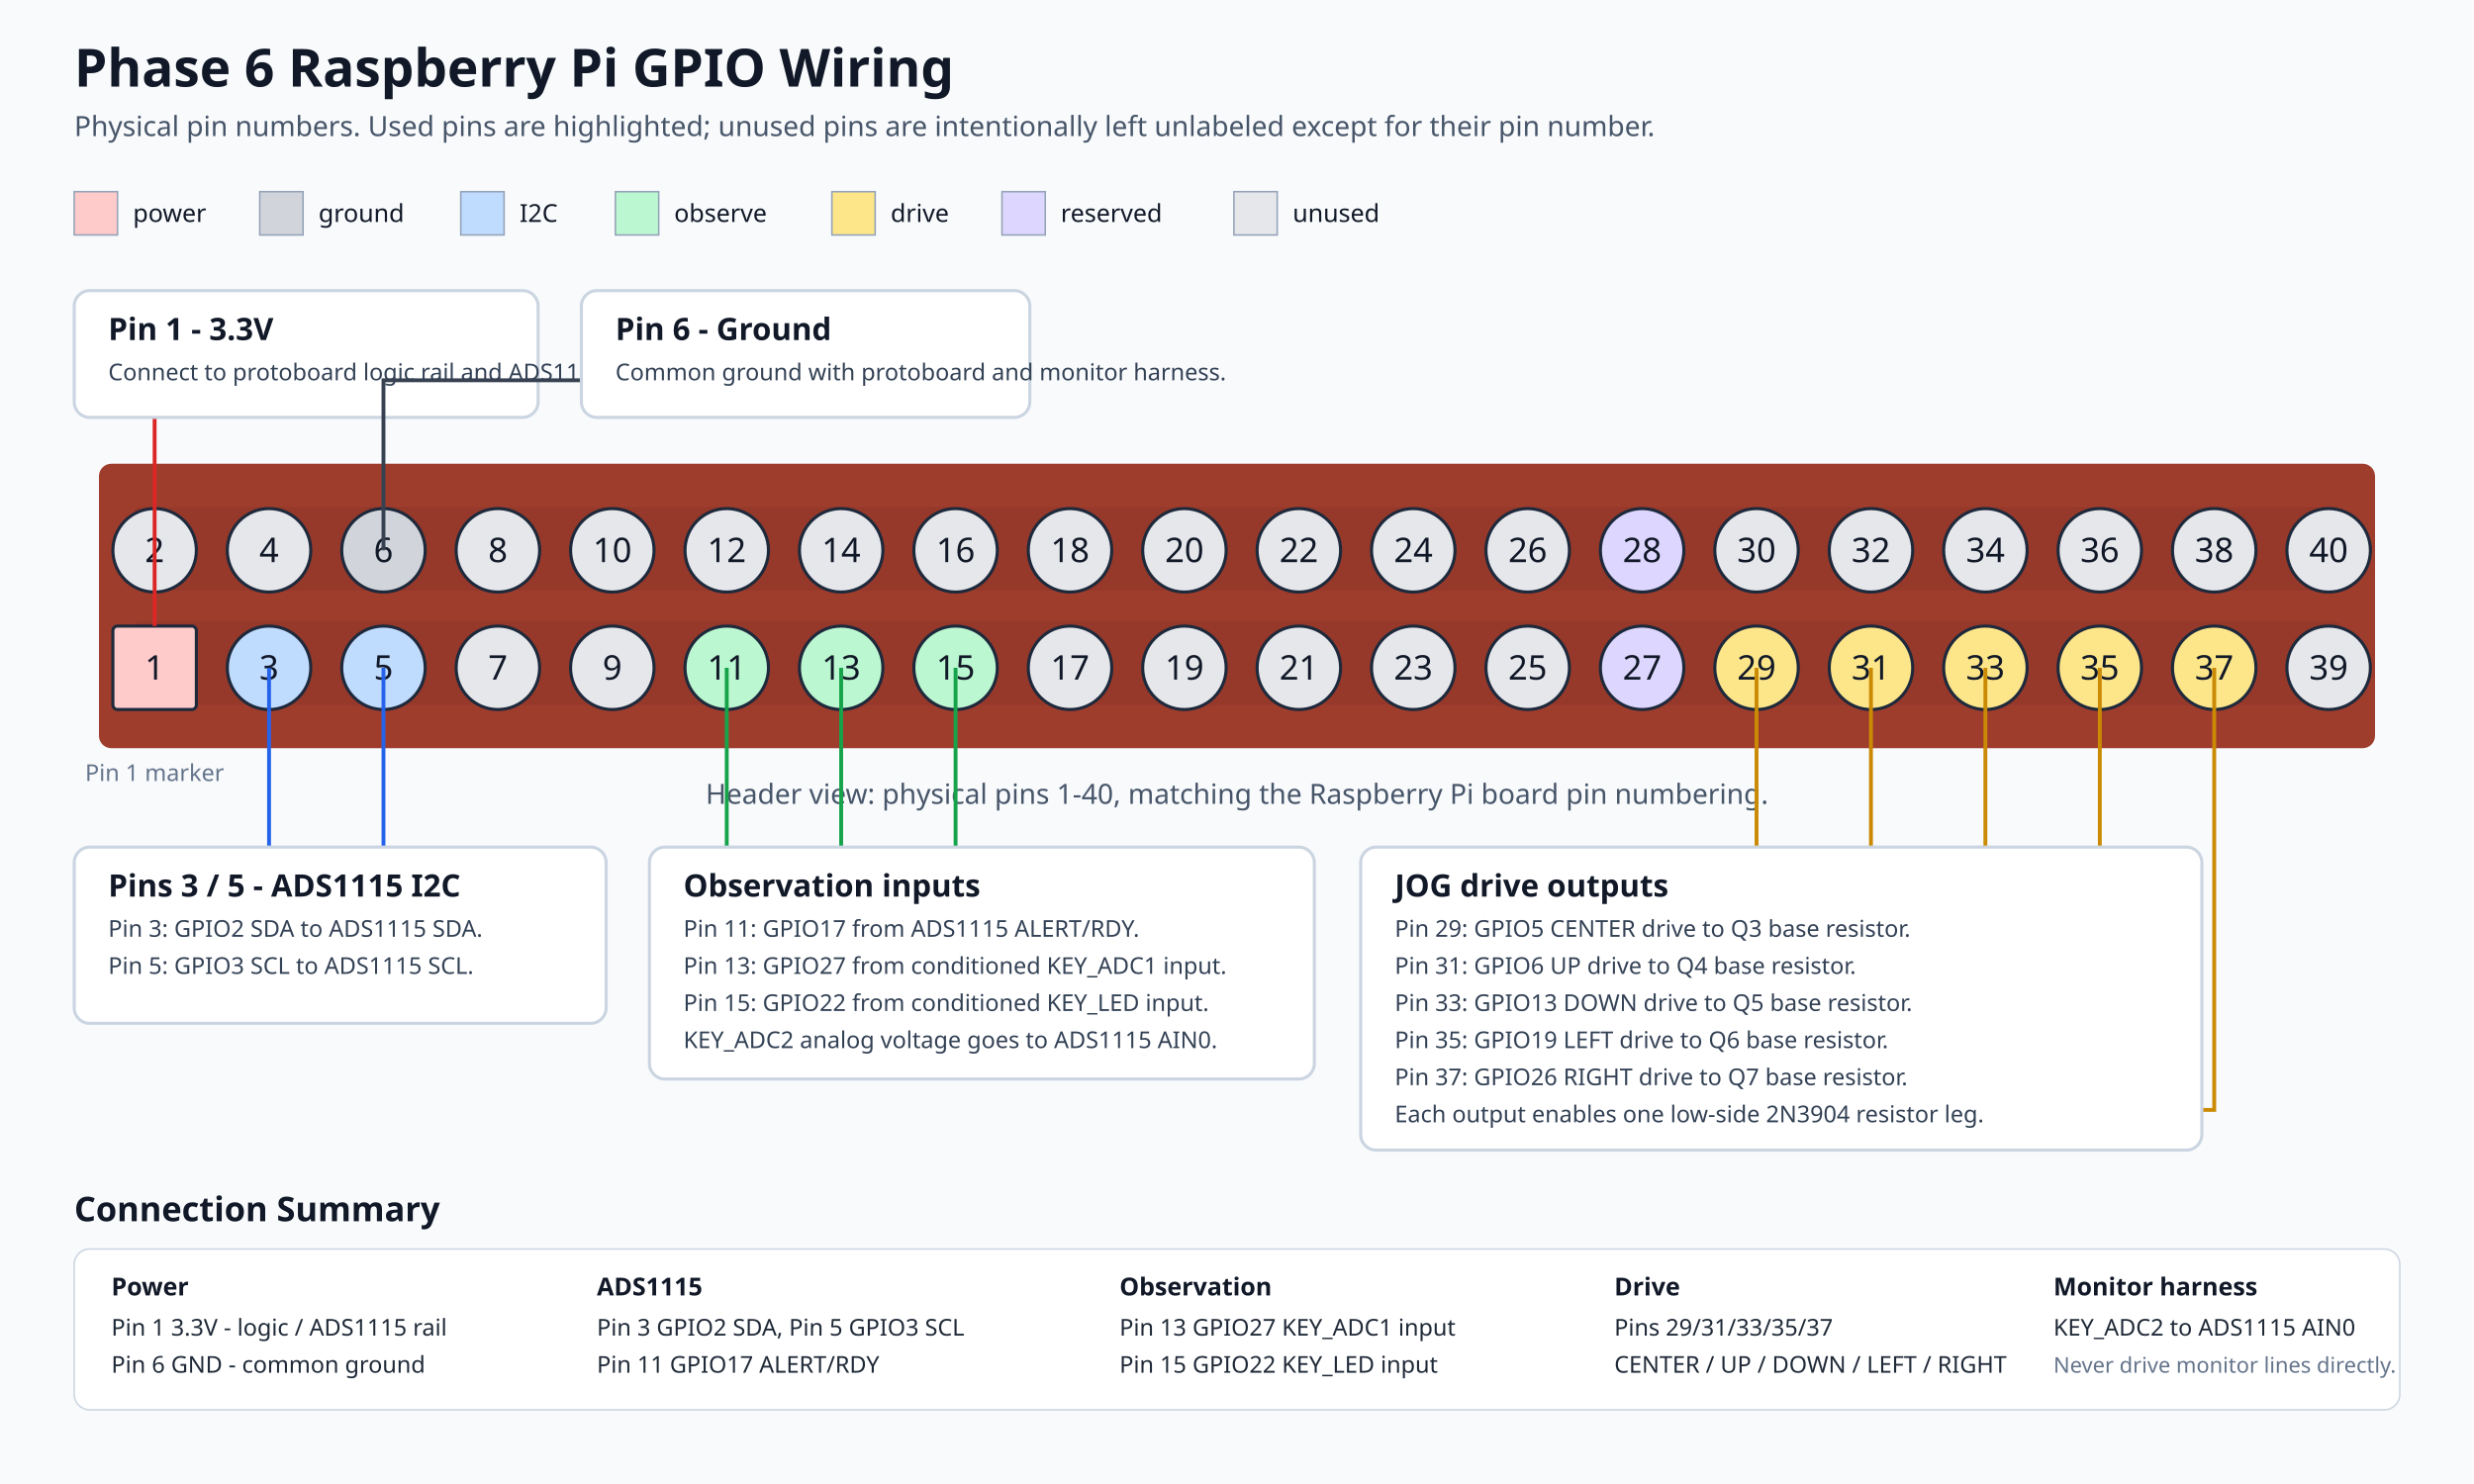
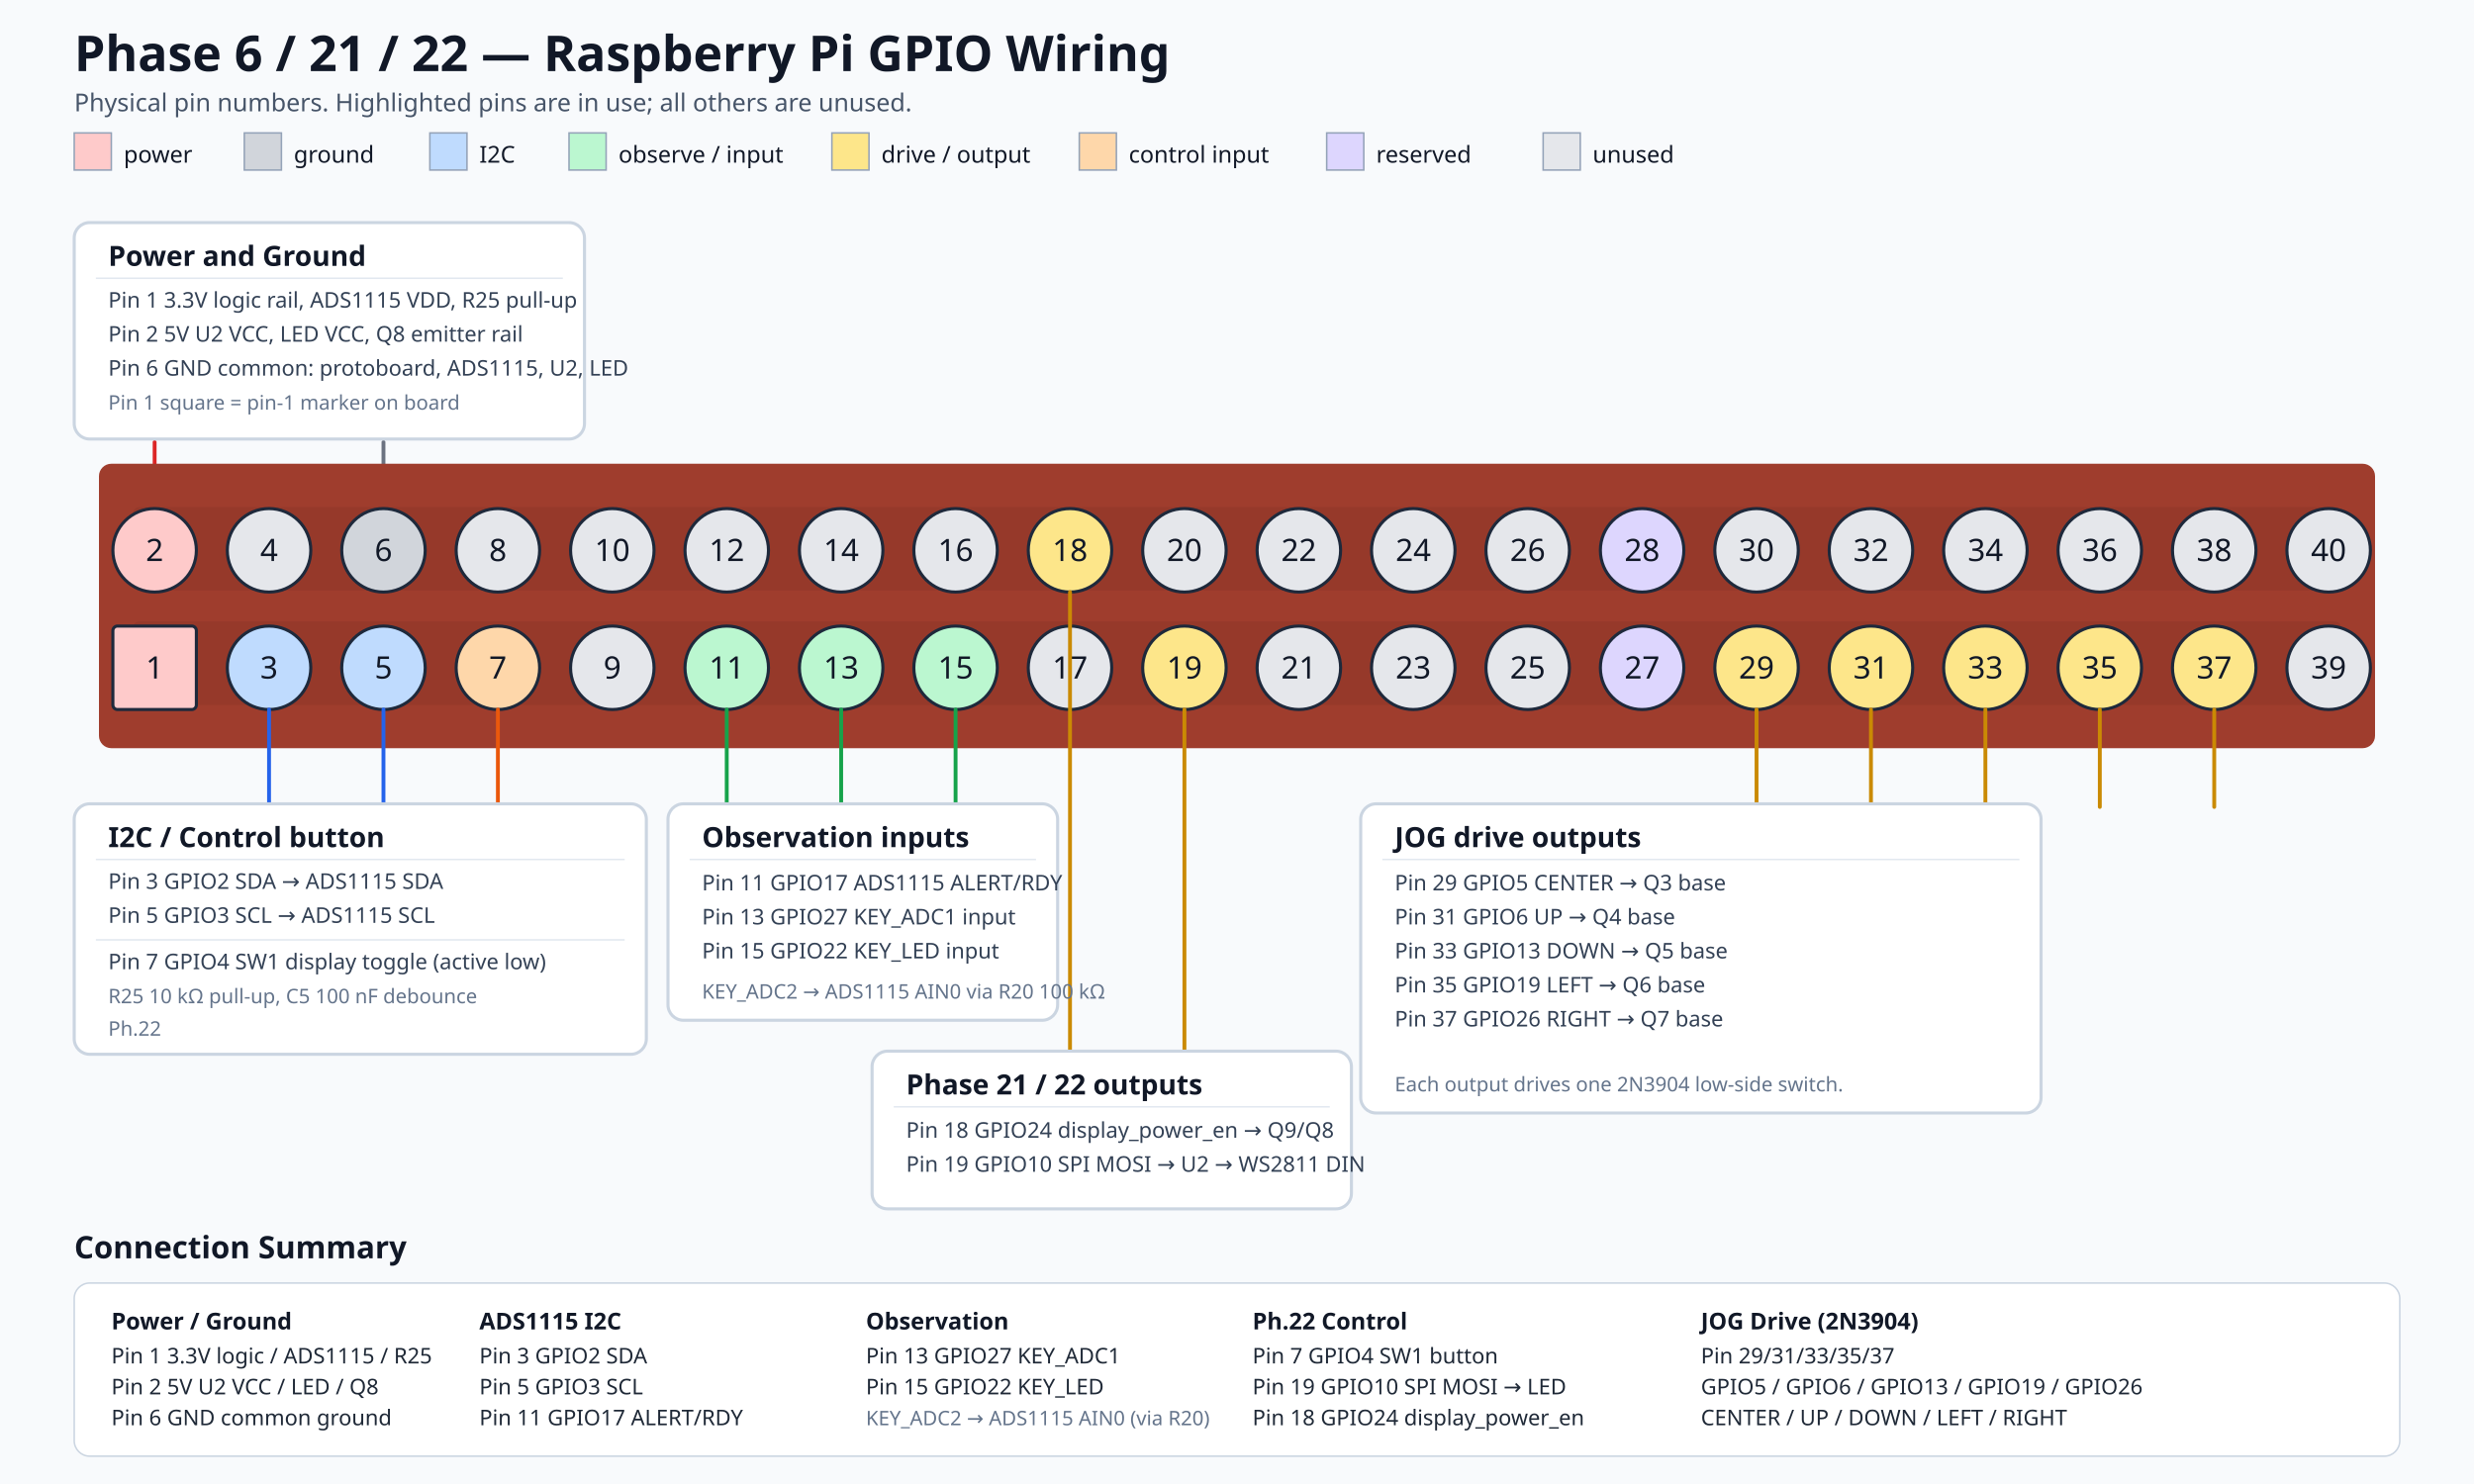
<svg xmlns="http://www.w3.org/2000/svg" width="1600" height="960" viewBox="0 0 1600 960" role="img" aria-labelledby="title desc">
  <defs>
    <style>
-       .bg { fill: #f8fafc; }
-       .title { font: 34px sans-serif; font-weight: 800; fill: #111827; }
-       .subtitle { font: 18px sans-serif; fill: #475569; }
-       .header-body { fill: #9f3d2d; }
-       .row-bg { fill: #7f2f24; opacity: 0.28; }
-       .pin { stroke: #1e293b; stroke-width: 2; }
-       .pin-num { font: 22px sans-serif; fill: #111827; text-anchor: middle; dominant-baseline: middle; }
-       .pin-small { font: 15px sans-serif; fill: #64748b; text-anchor: middle; dominant-baseline: middle; }
-       .unused { fill: #e5e7eb; }
-       .power { fill: #fecaca; }
-       .ground { fill: #d1d5db; }
-       .i2c { fill: #bfdbfe; }
-       .observe { fill: #bbf7d0; }
-       .drive { fill: #fde68a; }
-       .reserved { fill: #ddd6fe; }
-       .callout { fill: #ffffff; stroke: #cbd5e1; stroke-width: 2; }
-       .callout-title { font: 20px sans-serif; font-weight: 800; fill: #111827; }
-       .callout-sub { font: 15px sans-serif; fill: #334155; }
-       .wire { fill: none; stroke: #334155; stroke-width: 2.5; }
-       .wire-power { stroke: #dc2626; }
-       .wire-ground { stroke: #374151; }
-       .wire-i2c { stroke: #2563eb; }
-       .wire-observe { stroke: #16a34a; }
-       .wire-drive { stroke: #ca8a04; }
-       .section { font: 22px sans-serif; font-weight: 800; fill: #111827; }
-       .table-head { font: 16px sans-serif; font-weight: 800; fill: #111827; }
-       .table-text { font: 15px sans-serif; fill: #1f2937; }
-       .table-muted { font: 14px sans-serif; fill: #64748b; }
-       .legend-label { font: 16px sans-serif; fill: #111827; dominant-baseline: middle; }
+       .bg            { fill: #f8fafc; }
+       .title         { font: 32px sans-serif; font-weight: 800; fill: #111827; }
+       .subtitle      { font: 16px sans-serif; fill: #475569; }
+       .header-body   { fill: #9f3d2d; }
+       .row-bg        { fill: #7f2f24; opacity: 0.28; }
+       .pin           { stroke: #1e293b; stroke-width: 2; }
+       .pin-num       { font: 20px sans-serif; fill: #111827; text-anchor: middle; dominant-baseline: middle; }
+       .unused        { fill: #e5e7eb; }
+       .power         { fill: #fecaca; }
+       .ground        { fill: #d1d5db; }
+       .i2c           { fill: #bfdbfe; }
+       .observe       { fill: #bbf7d0; }
+       .drive         { fill: #fde68a; }
+       .reserved      { fill: #ddd6fe; }
+       .control       { fill: #fed7aa; }
+       .callout       { fill: #ffffff; stroke: #cbd5e1; stroke-width: 2; }
+       .callout-title { font: 18px sans-serif; font-weight: 800; fill: #111827; }
+       .callout-sub   { font: 14px sans-serif; fill: #334155; }
+       .callout-dim   { font: 13px sans-serif; fill: #64748b; }
+       .callout-rule  { stroke: #e2e8f0; stroke-width: 1; }
+       .wire          { fill: none; stroke-width: 2.5; stroke-linecap: round; }
+       .wire-power    { stroke: #dc2626; }
+       .wire-ground   { stroke: #6b7280; }
+       .wire-i2c      { stroke: #2563eb; }
+       .wire-observe  { stroke: #16a34a; }
+       .wire-drive    { stroke: #ca8a04; }
+       .wire-control  { stroke: #ea580c; }
+       .section       { font: 20px sans-serif; font-weight: 800; fill: #111827; }
+       .table-head    { font: 15px sans-serif; font-weight: 800; fill: #111827; }
+       .table-text    { font: 14px sans-serif; fill: #1f2937; }
+       .table-muted   { font: 13px sans-serif; fill: #64748b; }
+       .legend-label  { font: 15px sans-serif; fill: #111827; dominant-baseline: middle; }
    </style>
  </defs>
  <rect class="bg" width="1600" height="960" />
-   <text x="48" y="56" class="title">Phase 6 Raspberry Pi GPIO Wiring</text>
-   <text x="48" y="88" class="subtitle">Physical pin numbers. Used pins are highlighted; unused pins are intentionally left unlabeled except for their pin number.</text>
+   <text x="48" y="46" class="title">Phase 6 / 21 / 22 — Raspberry Pi GPIO Wiring</text>
+   <text x="48" y="72" class="subtitle">Physical pin numbers. Highlighted pins are in use; all others are unused.</text>
+   <g transform="translate(48 100)">
+     <rect x="0" y="-14" width="24" height="24" class="power" stroke="#94a3b8" />
+     <text x="32" y="0" class="legend-label">power</text>
+     <rect x="110" y="-14" width="24" height="24" class="ground" stroke="#94a3b8" />
+     <text x="142" y="0" class="legend-label">ground</text>
+     <rect x="230" y="-14" width="24" height="24" class="i2c" stroke="#94a3b8" />
+     <text x="262" y="0" class="legend-label">I2C</text>
+     <rect x="320" y="-14" width="24" height="24" class="observe" stroke="#94a3b8" />
+     <text x="352" y="0" class="legend-label">observe / input</text>
+     <rect x="490" y="-14" width="24" height="24" class="drive" stroke="#94a3b8" />
+     <text x="522" y="0" class="legend-label">drive / output</text>
+     <rect x="650" y="-14" width="24" height="24" class="control" stroke="#94a3b8" />
+     <text x="682" y="0" class="legend-label">control input</text>
+     <rect x="810" y="-14" width="24" height="24" class="reserved" stroke="#94a3b8" />
+     <text x="842" y="0" class="legend-label">reserved</text>
+     <rect x="950" y="-14" width="24" height="24" class="unused" stroke="#94a3b8" />
+     <text x="982" y="0" class="legend-label">unused</text>
+   </g>
+   <path d="M100 405 L100 286" class="wire wire-power" />
+   <path d="M248 329 L248 286" class="wire wire-ground" />
+   <rect x="48" y="144" width="330" height="140" rx="10" class="callout" />
+   <text x="70" y="172" class="callout-title">Power and Ground</text>
+   <line x1="62" y1="180" x2="364" y2="180" class="callout-rule" />
+   <text x="70" y="199" class="callout-sub">Pin 1  3.3V  logic rail, ADS1115 VDD, R25 pull-up</text>
+   <text x="70" y="221" class="callout-sub">Pin 2  5V    U2 VCC, LED VCC, Q8 emitter rail</text>
+   <text x="70" y="243" class="callout-sub">Pin 6  GND   common: protoboard, ADS1115, U2, LED</text>
+   <text x="70" y="265" class="callout-dim">Pin 1 square = pin-1 marker on board</text>
  <rect x="64" y="300" width="1472" height="184" rx="8" class="header-body" />
  <rect x="86" y="328" width="1428" height="54" rx="4" class="row-bg" />
  <rect x="86" y="402" width="1428" height="54" rx="4" class="row-bg" />
-   <g id="even-row">
-     <circle cx="100" cy="356" r="27" class="pin unused" />
-     <text x="100" y="356" class="pin-num">2</text>
-     <circle cx="174" cy="356" r="27" class="pin unused" />
-     <text x="174" y="356" class="pin-num">4</text>
-     <circle cx="248" cy="356" r="27" class="pin ground" />
-     <text x="248" y="356" class="pin-num">6</text>
-     <circle cx="322" cy="356" r="27" class="pin unused" />
-     <text x="322" y="356" class="pin-num">8</text>
-     <circle cx="396" cy="356" r="27" class="pin unused" />
-     <text x="396" y="356" class="pin-num">10</text>
-     <circle cx="470" cy="356" r="27" class="pin unused" />
-     <text x="470" y="356" class="pin-num">12</text>
-     <circle cx="544" cy="356" r="27" class="pin unused" />
-     <text x="544" y="356" class="pin-num">14</text>
-     <circle cx="618" cy="356" r="27" class="pin unused" />
-     <text x="618" y="356" class="pin-num">16</text>
-     <circle cx="692" cy="356" r="27" class="pin unused" />
-     <text x="692" y="356" class="pin-num">18</text>
-     <circle cx="766" cy="356" r="27" class="pin unused" />
-     <text x="766" y="356" class="pin-num">20</text>
-     <circle cx="840" cy="356" r="27" class="pin unused" />
-     <text x="840" y="356" class="pin-num">22</text>
-     <circle cx="914" cy="356" r="27" class="pin unused" />
-     <text x="914" y="356" class="pin-num">24</text>
-     <circle cx="988" cy="356" r="27" class="pin unused" />
-     <text x="988" y="356" class="pin-num">26</text>
-     <circle cx="1062" cy="356" r="27" class="pin reserved" />
-     <text x="1062" y="356" class="pin-num">28</text>
-     <circle cx="1136" cy="356" r="27" class="pin unused" />
-     <text x="1136" y="356" class="pin-num">30</text>
-     <circle cx="1210" cy="356" r="27" class="pin unused" />
-     <text x="1210" y="356" class="pin-num">32</text>
-     <circle cx="1284" cy="356" r="27" class="pin unused" />
-     <text x="1284" y="356" class="pin-num">34</text>
-     <circle cx="1358" cy="356" r="27" class="pin unused" />
-     <text x="1358" y="356" class="pin-num">36</text>
-     <circle cx="1432" cy="356" r="27" class="pin unused" />
-     <text x="1432" y="356" class="pin-num">38</text>
-     <circle cx="1506" cy="356" r="27" class="pin unused" />
-     <text x="1506" y="356" class="pin-num">40</text>
-   </g>
-   <g id="odd-row">
-     <rect x="73" y="405" width="54" height="54" rx="3" class="pin power" />
-     <text x="100" y="432" class="pin-num">1</text>
-     <circle cx="174" cy="432" r="27" class="pin i2c" />
-     <text x="174" y="432" class="pin-num">3</text>
-     <circle cx="248" cy="432" r="27" class="pin i2c" />
-     <text x="248" y="432" class="pin-num">5</text>
-     <circle cx="322" cy="432" r="27" class="pin unused" />
-     <text x="322" y="432" class="pin-num">7</text>
-     <circle cx="396" cy="432" r="27" class="pin unused" />
-     <text x="396" y="432" class="pin-num">9</text>
-     <circle cx="470" cy="432" r="27" class="pin observe" />
-     <text x="470" y="432" class="pin-num">11</text>
-     <circle cx="544" cy="432" r="27" class="pin observe" />
-     <text x="544" y="432" class="pin-num">13</text>
-     <circle cx="618" cy="432" r="27" class="pin observe" />
-     <text x="618" y="432" class="pin-num">15</text>
-     <circle cx="692" cy="432" r="27" class="pin unused" />
-     <text x="692" y="432" class="pin-num">17</text>
-     <circle cx="766" cy="432" r="27" class="pin unused" />
-     <text x="766" y="432" class="pin-num">19</text>
-     <circle cx="840" cy="432" r="27" class="pin unused" />
-     <text x="840" y="432" class="pin-num">21</text>
-     <circle cx="914" cy="432" r="27" class="pin unused" />
-     <text x="914" y="432" class="pin-num">23</text>
-     <circle cx="988" cy="432" r="27" class="pin unused" />
-     <text x="988" y="432" class="pin-num">25</text>
-     <circle cx="1062" cy="432" r="27" class="pin reserved" />
-     <text x="1062" y="432" class="pin-num">27</text>
-     <circle cx="1136" cy="432" r="27" class="pin drive" />
-     <text x="1136" y="432" class="pin-num">29</text>
-     <circle cx="1210" cy="432" r="27" class="pin drive" />
-     <text x="1210" y="432" class="pin-num">31</text>
-     <circle cx="1284" cy="432" r="27" class="pin drive" />
-     <text x="1284" y="432" class="pin-num">33</text>
-     <circle cx="1358" cy="432" r="27" class="pin drive" />
-     <text x="1358" y="432" class="pin-num">35</text>
-     <circle cx="1432" cy="432" r="27" class="pin drive" />
-     <text x="1432" y="432" class="pin-num">37</text>
-     <circle cx="1506" cy="432" r="27" class="pin unused" />
-     <text x="1506" y="432" class="pin-num">39</text>
-   </g>
-   <text x="100" y="500" class="pin-small">Pin 1 marker</text>
-   <text x="800" y="520" class="subtitle" text-anchor="middle">Header view: physical pins 1-40, matching the Raspberry Pi board pin numbering.</text>
-   <path d="M100 405 L100 246 L86 246" class="wire wire-power" />
-   <rect x="48" y="188" width="300" height="82" rx="10" class="callout" />
-   <text x="70" y="220" class="callout-title">Pin 1 - 3.3V</text>
-   <text x="70" y="246" class="callout-sub">Connect to protoboard logic rail and ADS1115 VDD.</text>
-   <path d="M248 356 L248 246 L392 246" class="wire wire-ground" />
-   <rect x="376" y="188" width="290" height="82" rx="10" class="callout" />
-   <text x="398" y="220" class="callout-title">Pin 6 - Ground</text>
-   <text x="398" y="246" class="callout-sub">Common ground with protoboard and monitor harness.</text>
-   <path d="M174 432 L174 590 L90 590" class="wire wire-i2c" />
-   <path d="M248 432 L248 632 L90 632" class="wire wire-i2c" />
-   <rect x="48" y="548" width="344" height="114" rx="10" class="callout" />
-   <text x="70" y="580" class="callout-title">Pins 3 / 5 - ADS1115 I2C</text>
-   <text x="70" y="606" class="callout-sub">Pin 3: GPIO2 SDA to ADS1115 SDA.</text>
-   <text x="70" y="630" class="callout-sub">Pin 5: GPIO3 SCL to ADS1115 SCL.</text>
-   <path d="M470 432 L470 590 L444 590" class="wire wire-observe" />
-   <path d="M544 432 L544 632 L444 632" class="wire wire-observe" />
-   <path d="M618 432 L618 674 L444 674" class="wire wire-observe" />
-   <rect x="420" y="548" width="430" height="150" rx="10" class="callout" />
-   <text x="442" y="580" class="callout-title">Observation inputs</text>
-   <text x="442" y="606" class="callout-sub">Pin 11: GPIO17 from ADS1115 ALERT/RDY.</text>
-   <text x="442" y="630" class="callout-sub">Pin 13: GPIO27 from conditioned KEY_ADC1 input.</text>
-   <text x="442" y="654" class="callout-sub">Pin 15: GPIO22 from conditioned KEY_LED input.</text>
-   <text x="442" y="678" class="callout-sub">KEY_ADC2 analog voltage goes to ADS1115 AIN0.</text>
-   <path d="M1136 432 L1136 590 L904 590" class="wire wire-drive" />
-   <path d="M1210 432 L1210 622 L904 622" class="wire wire-drive" />
-   <path d="M1284 432 L1284 654 L904 654" class="wire wire-drive" />
-   <path d="M1358 432 L1358 686 L904 686" class="wire wire-drive" />
-   <path d="M1432 432 L1432 718 L904 718" class="wire wire-drive" />
-   <rect x="880" y="548" width="544" height="196" rx="10" class="callout" />
-   <text x="902" y="580" class="callout-title">JOG drive outputs</text>
-   <text x="902" y="606" class="callout-sub">Pin 29: GPIO5 CENTER drive to Q3 base resistor.</text>
-   <text x="902" y="630" class="callout-sub">Pin 31: GPIO6 UP drive to Q4 base resistor.</text>
-   <text x="902" y="654" class="callout-sub">Pin 33: GPIO13 DOWN drive to Q5 base resistor.</text>
-   <text x="902" y="678" class="callout-sub">Pin 35: GPIO19 LEFT drive to Q6 base resistor.</text>
-   <text x="902" y="702" class="callout-sub">Pin 37: GPIO26 RIGHT drive to Q7 base resistor.</text>
-   <text x="902" y="726" class="callout-sub">Each output enables one low-side 2N3904 resistor leg.</text>
-   <text x="48" y="790" class="section">Connection Summary</text>
-   <rect x="48" y="808" width="1504" height="104" rx="10" fill="#ffffff" stroke="#cbd5e1" />
-   <text x="72" y="838" class="table-head">Power</text>
-   <text x="72" y="864" class="table-text">Pin 1 3.3V - logic / ADS1115 rail</text>
-   <text x="72" y="888" class="table-text">Pin 6 GND - common ground</text>
-   <text x="386" y="838" class="table-head">ADS1115</text>
-   <text x="386" y="864" class="table-text">Pin 3 GPIO2 SDA, Pin 5 GPIO3 SCL</text>
-   <text x="386" y="888" class="table-text">Pin 11 GPIO17 ALERT/RDY</text>
-   <text x="724" y="838" class="table-head">Observation</text>
-   <text x="724" y="864" class="table-text">Pin 13 GPIO27 KEY_ADC1 input</text>
-   <text x="724" y="888" class="table-text">Pin 15 GPIO22 KEY_LED input</text>
-   <text x="1044" y="838" class="table-head">Drive</text>
-   <text x="1044" y="864" class="table-text">Pins 29/31/33/35/37</text>
-   <text x="1044" y="888" class="table-text">CENTER / UP / DOWN / LEFT / RIGHT</text>
-   <text x="1328" y="838" class="table-head">Monitor harness</text>
-   <text x="1328" y="864" class="table-text">KEY_ADC2 to ADS1115 AIN0</text>
-   <text x="1328" y="888" class="table-muted">Never drive monitor lines directly.</text>
-   <g transform="translate(48 140)">
-     <rect x="0" y="-16" width="28" height="28" class="power" stroke="#94a3b8" />
-     <text x="38" y="-2" class="legend-label">power</text>
-     <rect x="120" y="-16" width="28" height="28" class="ground" stroke="#94a3b8" />
-     <text x="158" y="-2" class="legend-label">ground</text>
-     <rect x="250" y="-16" width="28" height="28" class="i2c" stroke="#94a3b8" />
-     <text x="288" y="-2" class="legend-label">I2C</text>
-     <rect x="350" y="-16" width="28" height="28" class="observe" stroke="#94a3b8" />
-     <text x="388" y="-2" class="legend-label">observe</text>
-     <rect x="490" y="-16" width="28" height="28" class="drive" stroke="#94a3b8" />
-     <text x="528" y="-2" class="legend-label">drive</text>
-     <rect x="600" y="-16" width="28" height="28" class="reserved" stroke="#94a3b8" />
-     <text x="638" y="-2" class="legend-label">reserved</text>
-     <rect x="750" y="-16" width="28" height="28" class="unused" stroke="#94a3b8" />
-     <text x="788" y="-2" class="legend-label">unused</text>
-   </g>
+   <circle cx="100" cy="356" r="27" class="pin power" />
+   <text x="100" y="356" class="pin-num">2</text>
+   <circle cx="174" cy="356" r="27" class="pin unused" />
+   <text x="174" y="356" class="pin-num">4</text>
+   <circle cx="248" cy="356" r="27" class="pin ground" />
+   <text x="248" y="356" class="pin-num">6</text>
+   <circle cx="322" cy="356" r="27" class="pin unused" />
+   <text x="322" y="356" class="pin-num">8</text>
+   <circle cx="396" cy="356" r="27" class="pin unused" />
+   <text x="396" y="356" class="pin-num">10</text>
+   <circle cx="470" cy="356" r="27" class="pin unused" />
+   <text x="470" y="356" class="pin-num">12</text>
+   <circle cx="544" cy="356" r="27" class="pin unused" />
+   <text x="544" y="356" class="pin-num">14</text>
+   <circle cx="618" cy="356" r="27" class="pin unused" />
+   <text x="618" y="356" class="pin-num">16</text>
+   <circle cx="692" cy="356" r="27" class="pin drive" />
+   <text x="692" y="356" class="pin-num">18</text>
+   <circle cx="766" cy="356" r="27" class="pin unused" />
+   <text x="766" y="356" class="pin-num">20</text>
+   <circle cx="840" cy="356" r="27" class="pin unused" />
+   <text x="840" y="356" class="pin-num">22</text>
+   <circle cx="914" cy="356" r="27" class="pin unused" />
+   <text x="914" y="356" class="pin-num">24</text>
+   <circle cx="988" cy="356" r="27" class="pin unused" />
+   <text x="988" y="356" class="pin-num">26</text>
+   <circle cx="1062" cy="356" r="27" class="pin reserved" />
+   <text x="1062" y="356" class="pin-num">28</text>
+   <circle cx="1136" cy="356" r="27" class="pin unused" />
+   <text x="1136" y="356" class="pin-num">30</text>
+   <circle cx="1210" cy="356" r="27" class="pin unused" />
+   <text x="1210" y="356" class="pin-num">32</text>
+   <circle cx="1284" cy="356" r="27" class="pin unused" />
+   <text x="1284" y="356" class="pin-num">34</text>
+   <circle cx="1358" cy="356" r="27" class="pin unused" />
+   <text x="1358" y="356" class="pin-num">36</text>
+   <circle cx="1432" cy="356" r="27" class="pin unused" />
+   <text x="1432" y="356" class="pin-num">38</text>
+   <circle cx="1506" cy="356" r="27" class="pin unused" />
+   <text x="1506" y="356" class="pin-num">40</text>
+   <rect x="73" y="405" width="54" height="54" rx="3" class="pin power" />
+   <text x="100" y="432" class="pin-num">1</text>
+   <circle cx="174" cy="432" r="27" class="pin i2c" />
+   <text x="174" y="432" class="pin-num">3</text>
+   <circle cx="248" cy="432" r="27" class="pin i2c" />
+   <text x="248" y="432" class="pin-num">5</text>
+   <circle cx="322" cy="432" r="27" class="pin control" />
+   <text x="322" y="432" class="pin-num">7</text>
+   <circle cx="396" cy="432" r="27" class="pin unused" />
+   <text x="396" y="432" class="pin-num">9</text>
+   <circle cx="470" cy="432" r="27" class="pin observe" />
+   <text x="470" y="432" class="pin-num">11</text>
+   <circle cx="544" cy="432" r="27" class="pin observe" />
+   <text x="544" y="432" class="pin-num">13</text>
+   <circle cx="618" cy="432" r="27" class="pin observe" />
+   <text x="618" y="432" class="pin-num">15</text>
+   <circle cx="692" cy="432" r="27" class="pin unused" />
+   <text x="692" y="432" class="pin-num">17</text>
+   <circle cx="766" cy="432" r="27" class="pin drive" />
+   <text x="766" y="432" class="pin-num">19</text>
+   <circle cx="840" cy="432" r="27" class="pin unused" />
+   <text x="840" y="432" class="pin-num">21</text>
+   <circle cx="914" cy="432" r="27" class="pin unused" />
+   <text x="914" y="432" class="pin-num">23</text>
+   <circle cx="988" cy="432" r="27" class="pin unused" />
+   <text x="988" y="432" class="pin-num">25</text>
+   <circle cx="1062" cy="432" r="27" class="pin reserved" />
+   <text x="1062" y="432" class="pin-num">27</text>
+   <circle cx="1136" cy="432" r="27" class="pin drive" />
+   <text x="1136" y="432" class="pin-num">29</text>
+   <circle cx="1210" cy="432" r="27" class="pin drive" />
+   <text x="1210" y="432" class="pin-num">31</text>
+   <circle cx="1284" cy="432" r="27" class="pin drive" />
+   <text x="1284" y="432" class="pin-num">33</text>
+   <circle cx="1358" cy="432" r="27" class="pin drive" />
+   <text x="1358" y="432" class="pin-num">35</text>
+   <circle cx="1432" cy="432" r="27" class="pin drive" />
+   <text x="1432" y="432" class="pin-num">37</text>
+   <circle cx="1506" cy="432" r="27" class="pin unused" />
+   <text x="1506" y="432" class="pin-num">39</text>
+   <path d="M174 459 L174 522" class="wire wire-i2c" />
+   <path d="M248 459 L248 522" class="wire wire-i2c" />
+   <path d="M322 459 L322 522" class="wire wire-control" />
+   <path d="M470 459 L470 522" class="wire wire-observe" />
+   <path d="M544 459 L544 522" class="wire wire-observe" />
+   <path d="M618 459 L618 522" class="wire wire-observe" />
+   <path d="M692 383 L692 682" class="wire wire-drive" />
+   <path d="M766 459 L766 682" class="wire wire-drive" />
+   <path d="M1136 459 L1136 522" class="wire wire-drive" />
+   <path d="M1210 459 L1210 522" class="wire wire-drive" />
+   <path d="M1284 459 L1284 522" class="wire wire-drive" />
+   <path d="M1358 459 L1358 522" class="wire wire-drive" />
+   <path d="M1432 459 L1432 522" class="wire wire-drive" />
+   <rect x="48" y="520" width="370" height="162" rx="10" class="callout" />
+   <text x="70" y="548" class="callout-title">I2C  /  Control button</text>
+   <line x1="62" y1="556" x2="404" y2="556" class="callout-rule" />
+   <text x="70" y="575" class="callout-sub">Pin 3   GPIO2   SDA → ADS1115 SDA</text>
+   <text x="70" y="597" class="callout-sub">Pin 5   GPIO3   SCL → ADS1115 SCL</text>
+   <line x1="62" y1="608" x2="404" y2="608" class="callout-rule" />
+   <text x="70" y="627" class="callout-sub">Pin 7   GPIO4   SW1 display toggle (active low)</text>
+   <text x="70" y="649" class="callout-dim">R25 10 kΩ pull-up, C5 100 nF debounce</text>
+   <text x="70" y="670" class="callout-dim">Ph.22</text>
+   <rect x="432" y="520" width="252" height="140" rx="10" class="callout" />
+   <text x="454" y="548" class="callout-title">Observation inputs</text>
+   <line x1="446" y1="556" x2="670" y2="556" class="callout-rule" />
+   <text x="454" y="576" class="callout-sub">Pin 11  GPIO17   ADS1115 ALERT/RDY</text>
+   <text x="454" y="598" class="callout-sub">Pin 13  GPIO27   KEY_ADC1 input</text>
+   <text x="454" y="620" class="callout-sub">Pin 15  GPIO22   KEY_LED input</text>
+   <text x="454" y="646" class="callout-dim">KEY_ADC2 → ADS1115 AIN0 via R20 100 kΩ</text>
+   <rect x="564" y="680" width="310" height="102" rx="10" class="callout" />
+   <text x="586" y="708" class="callout-title">Phase 21 / 22 outputs</text>
+   <line x1="578" y1="716" x2="860" y2="716" class="callout-rule" />
+   <text x="586" y="736" class="callout-sub">Pin 18  GPIO24   display_power_en → Q9/Q8</text>
+   <text x="586" y="758" class="callout-sub">Pin 19  GPIO10   SPI MOSI → U2 → WS2811 DIN</text>
+   <rect x="880" y="520" width="440" height="200" rx="10" class="callout" />
+   <text x="902" y="548" class="callout-title">JOG drive outputs</text>
+   <line x1="894" y1="556" x2="1306" y2="556" class="callout-rule" />
+   <text x="902" y="576" class="callout-sub">Pin 29  GPIO5    CENTER → Q3 base</text>
+   <text x="902" y="598" class="callout-sub">Pin 31  GPIO6    UP     → Q4 base</text>
+   <text x="902" y="620" class="callout-sub">Pin 33  GPIO13   DOWN   → Q5 base</text>
+   <text x="902" y="642" class="callout-sub">Pin 35  GPIO19   LEFT   → Q6 base</text>
+   <text x="902" y="664" class="callout-sub">Pin 37  GPIO26   RIGHT  → Q7 base</text>
+   <text x="902" y="706" class="callout-dim">Each output drives one 2N3904 low-side switch.</text>
+   <text x="48" y="814" class="section">Connection Summary</text>
+   <rect x="48" y="830" width="1504" height="112" rx="10" fill="#ffffff" stroke="#cbd5e1" />
+   <text x="72" y="860" class="table-head">Power / Ground</text>
+   <text x="72" y="882" class="table-text">Pin 1  3.3V  logic / ADS1115 / R25</text>
+   <text x="72" y="902" class="table-text">Pin 2  5V    U2 VCC / LED / Q8</text>
+   <text x="72" y="922" class="table-text">Pin 6  GND   common ground</text>
+   <text x="310" y="860" class="table-head">ADS1115 I2C</text>
+   <text x="310" y="882" class="table-text">Pin 3  GPIO2   SDA</text>
+   <text x="310" y="902" class="table-text">Pin 5  GPIO3   SCL</text>
+   <text x="310" y="922" class="table-text">Pin 11 GPIO17  ALERT/RDY</text>
+   <text x="560" y="860" class="table-head">Observation</text>
+   <text x="560" y="882" class="table-text">Pin 13  GPIO27  KEY_ADC1</text>
+   <text x="560" y="902" class="table-text">Pin 15  GPIO22  KEY_LED</text>
+   <text x="560" y="922" class="table-muted">KEY_ADC2 → ADS1115 AIN0 (via R20)</text>
+   <text x="810" y="860" class="table-head">Ph.22 Control</text>
+   <text x="810" y="882" class="table-text">Pin 7   GPIO4   SW1 button</text>
+   <text x="810" y="902" class="table-text">Pin 19  GPIO10  SPI MOSI → LED</text>
+   <text x="810" y="922" class="table-text">Pin 18  GPIO24  display_power_en</text>
+   <text x="1100" y="860" class="table-head">JOG Drive (2N3904)</text>
+   <text x="1100" y="882" class="table-text">Pin 29/31/33/35/37</text>
+   <text x="1100" y="902" class="table-text">GPIO5 / GPIO6 / GPIO13 / GPIO19 / GPIO26</text>
+   <text x="1100" y="922" class="table-text">CENTER / UP / DOWN / LEFT / RIGHT</text>
</svg>
